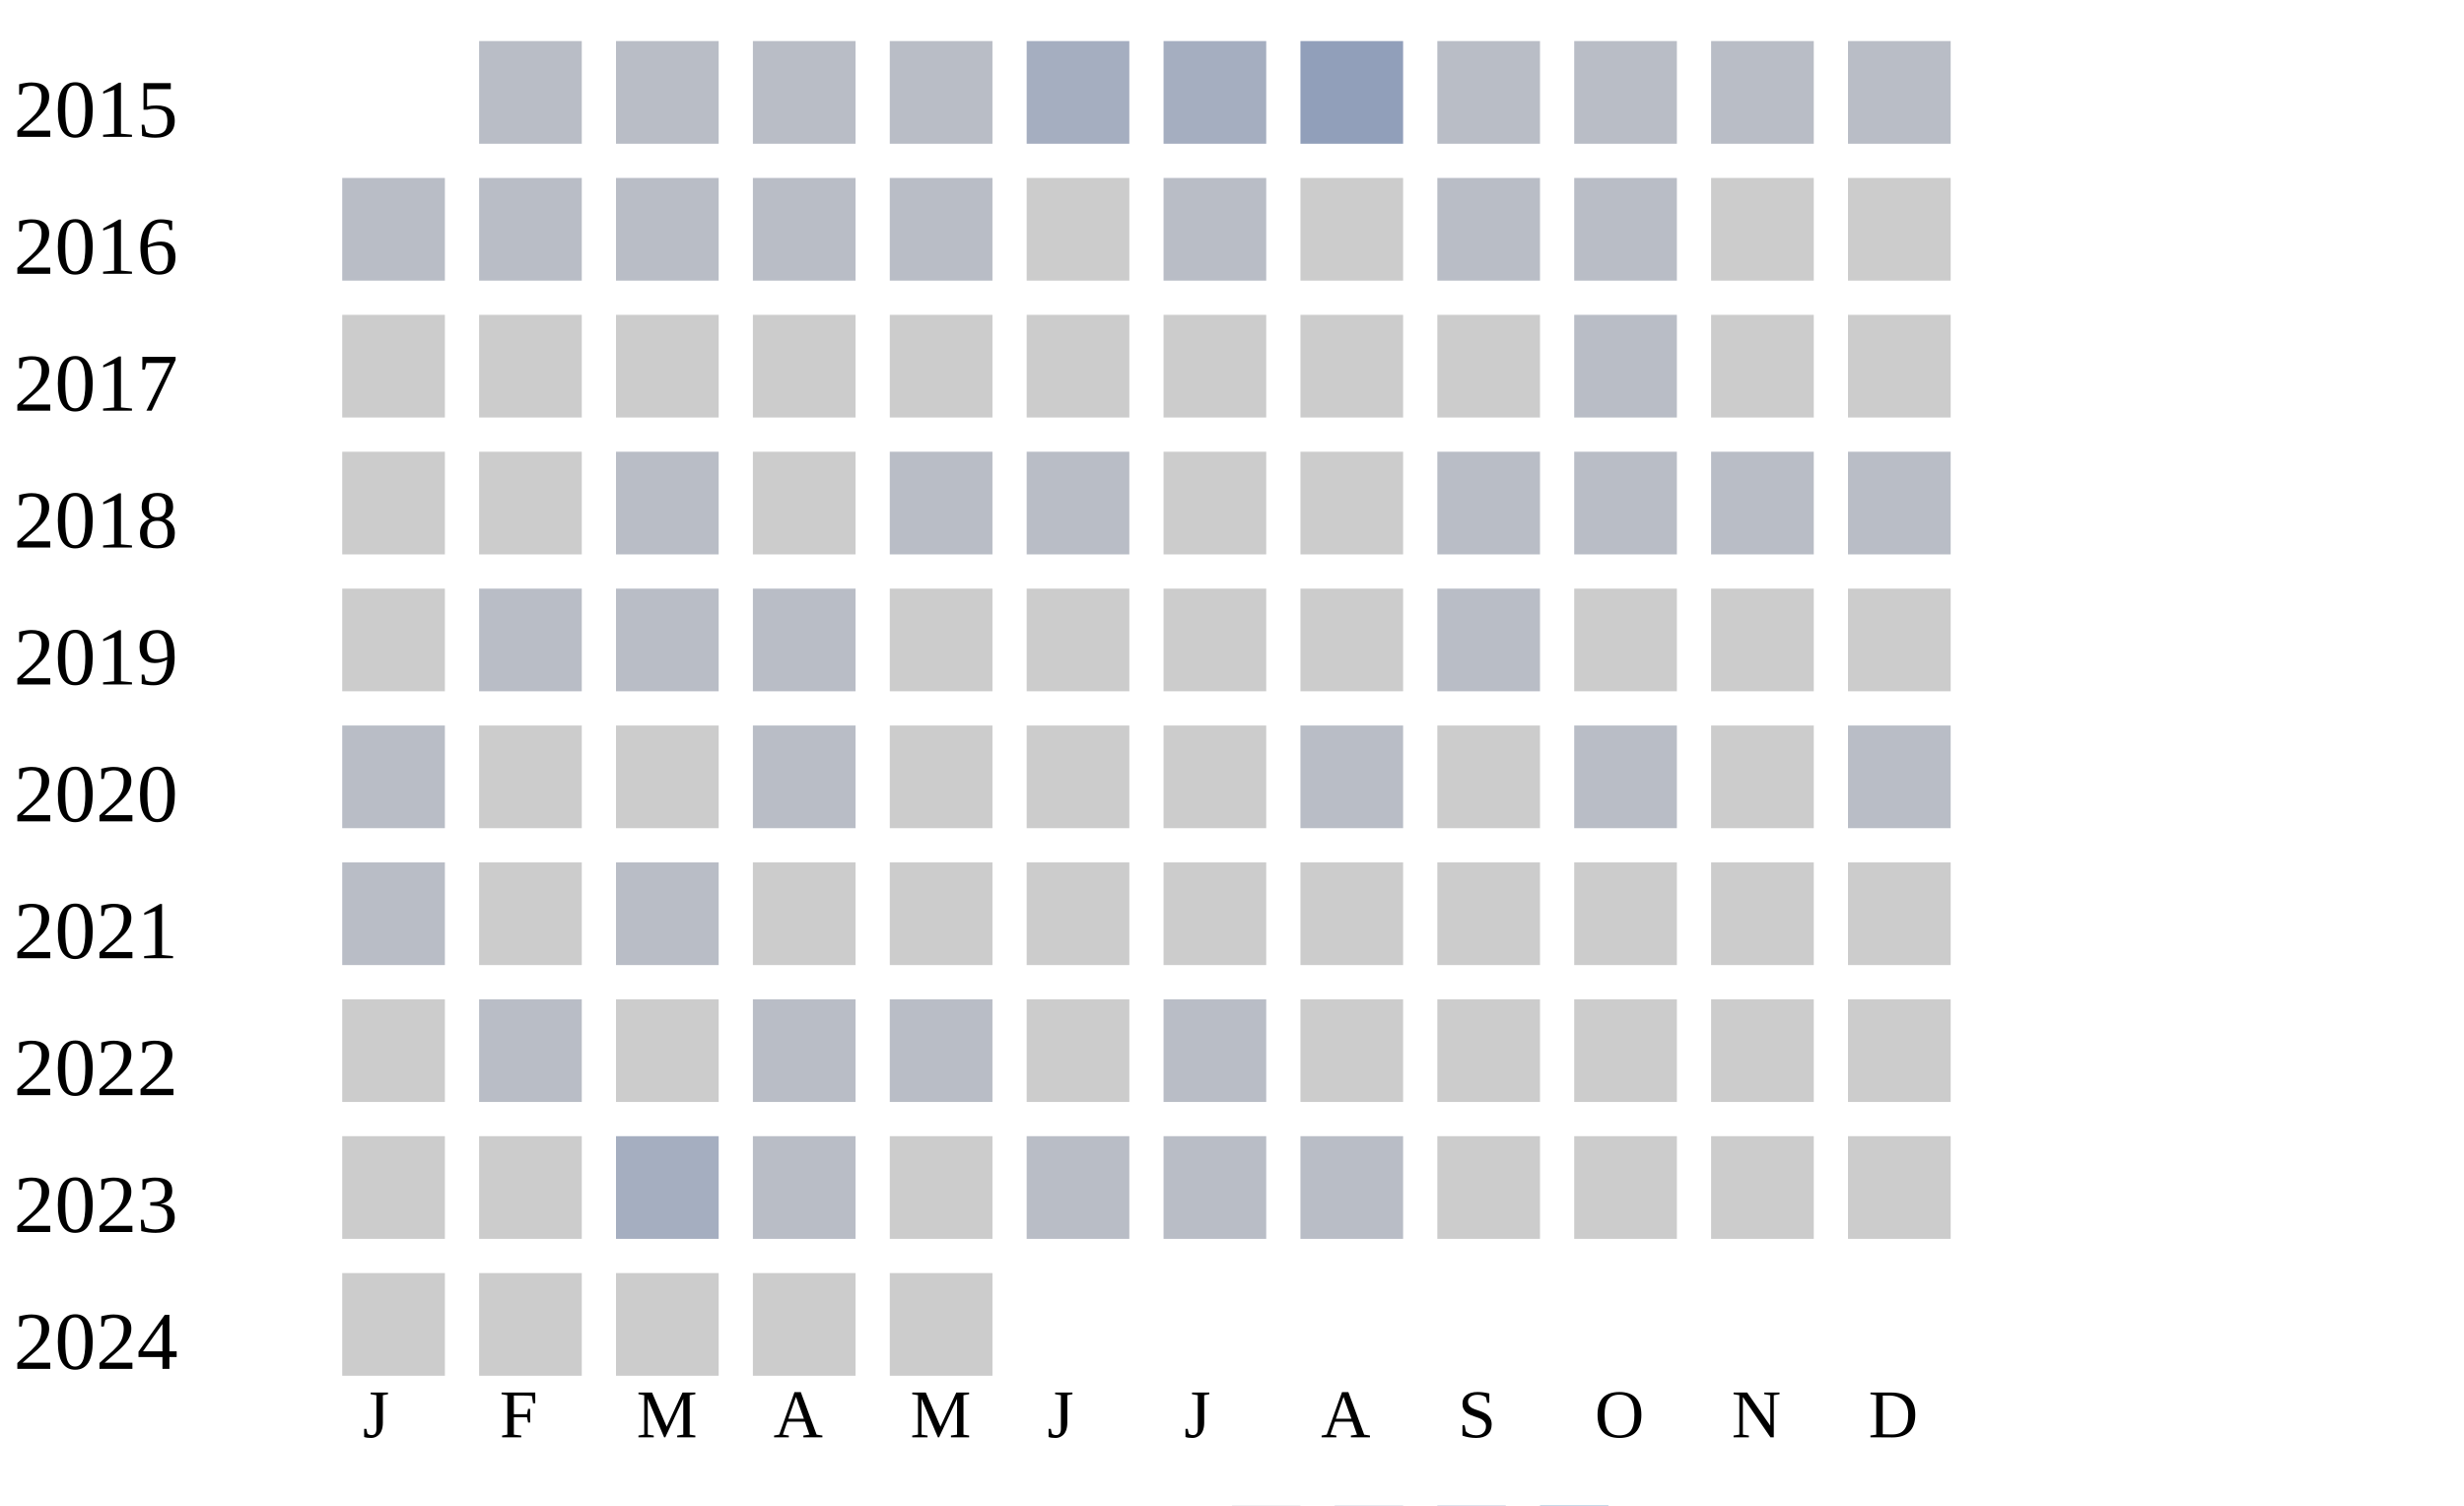
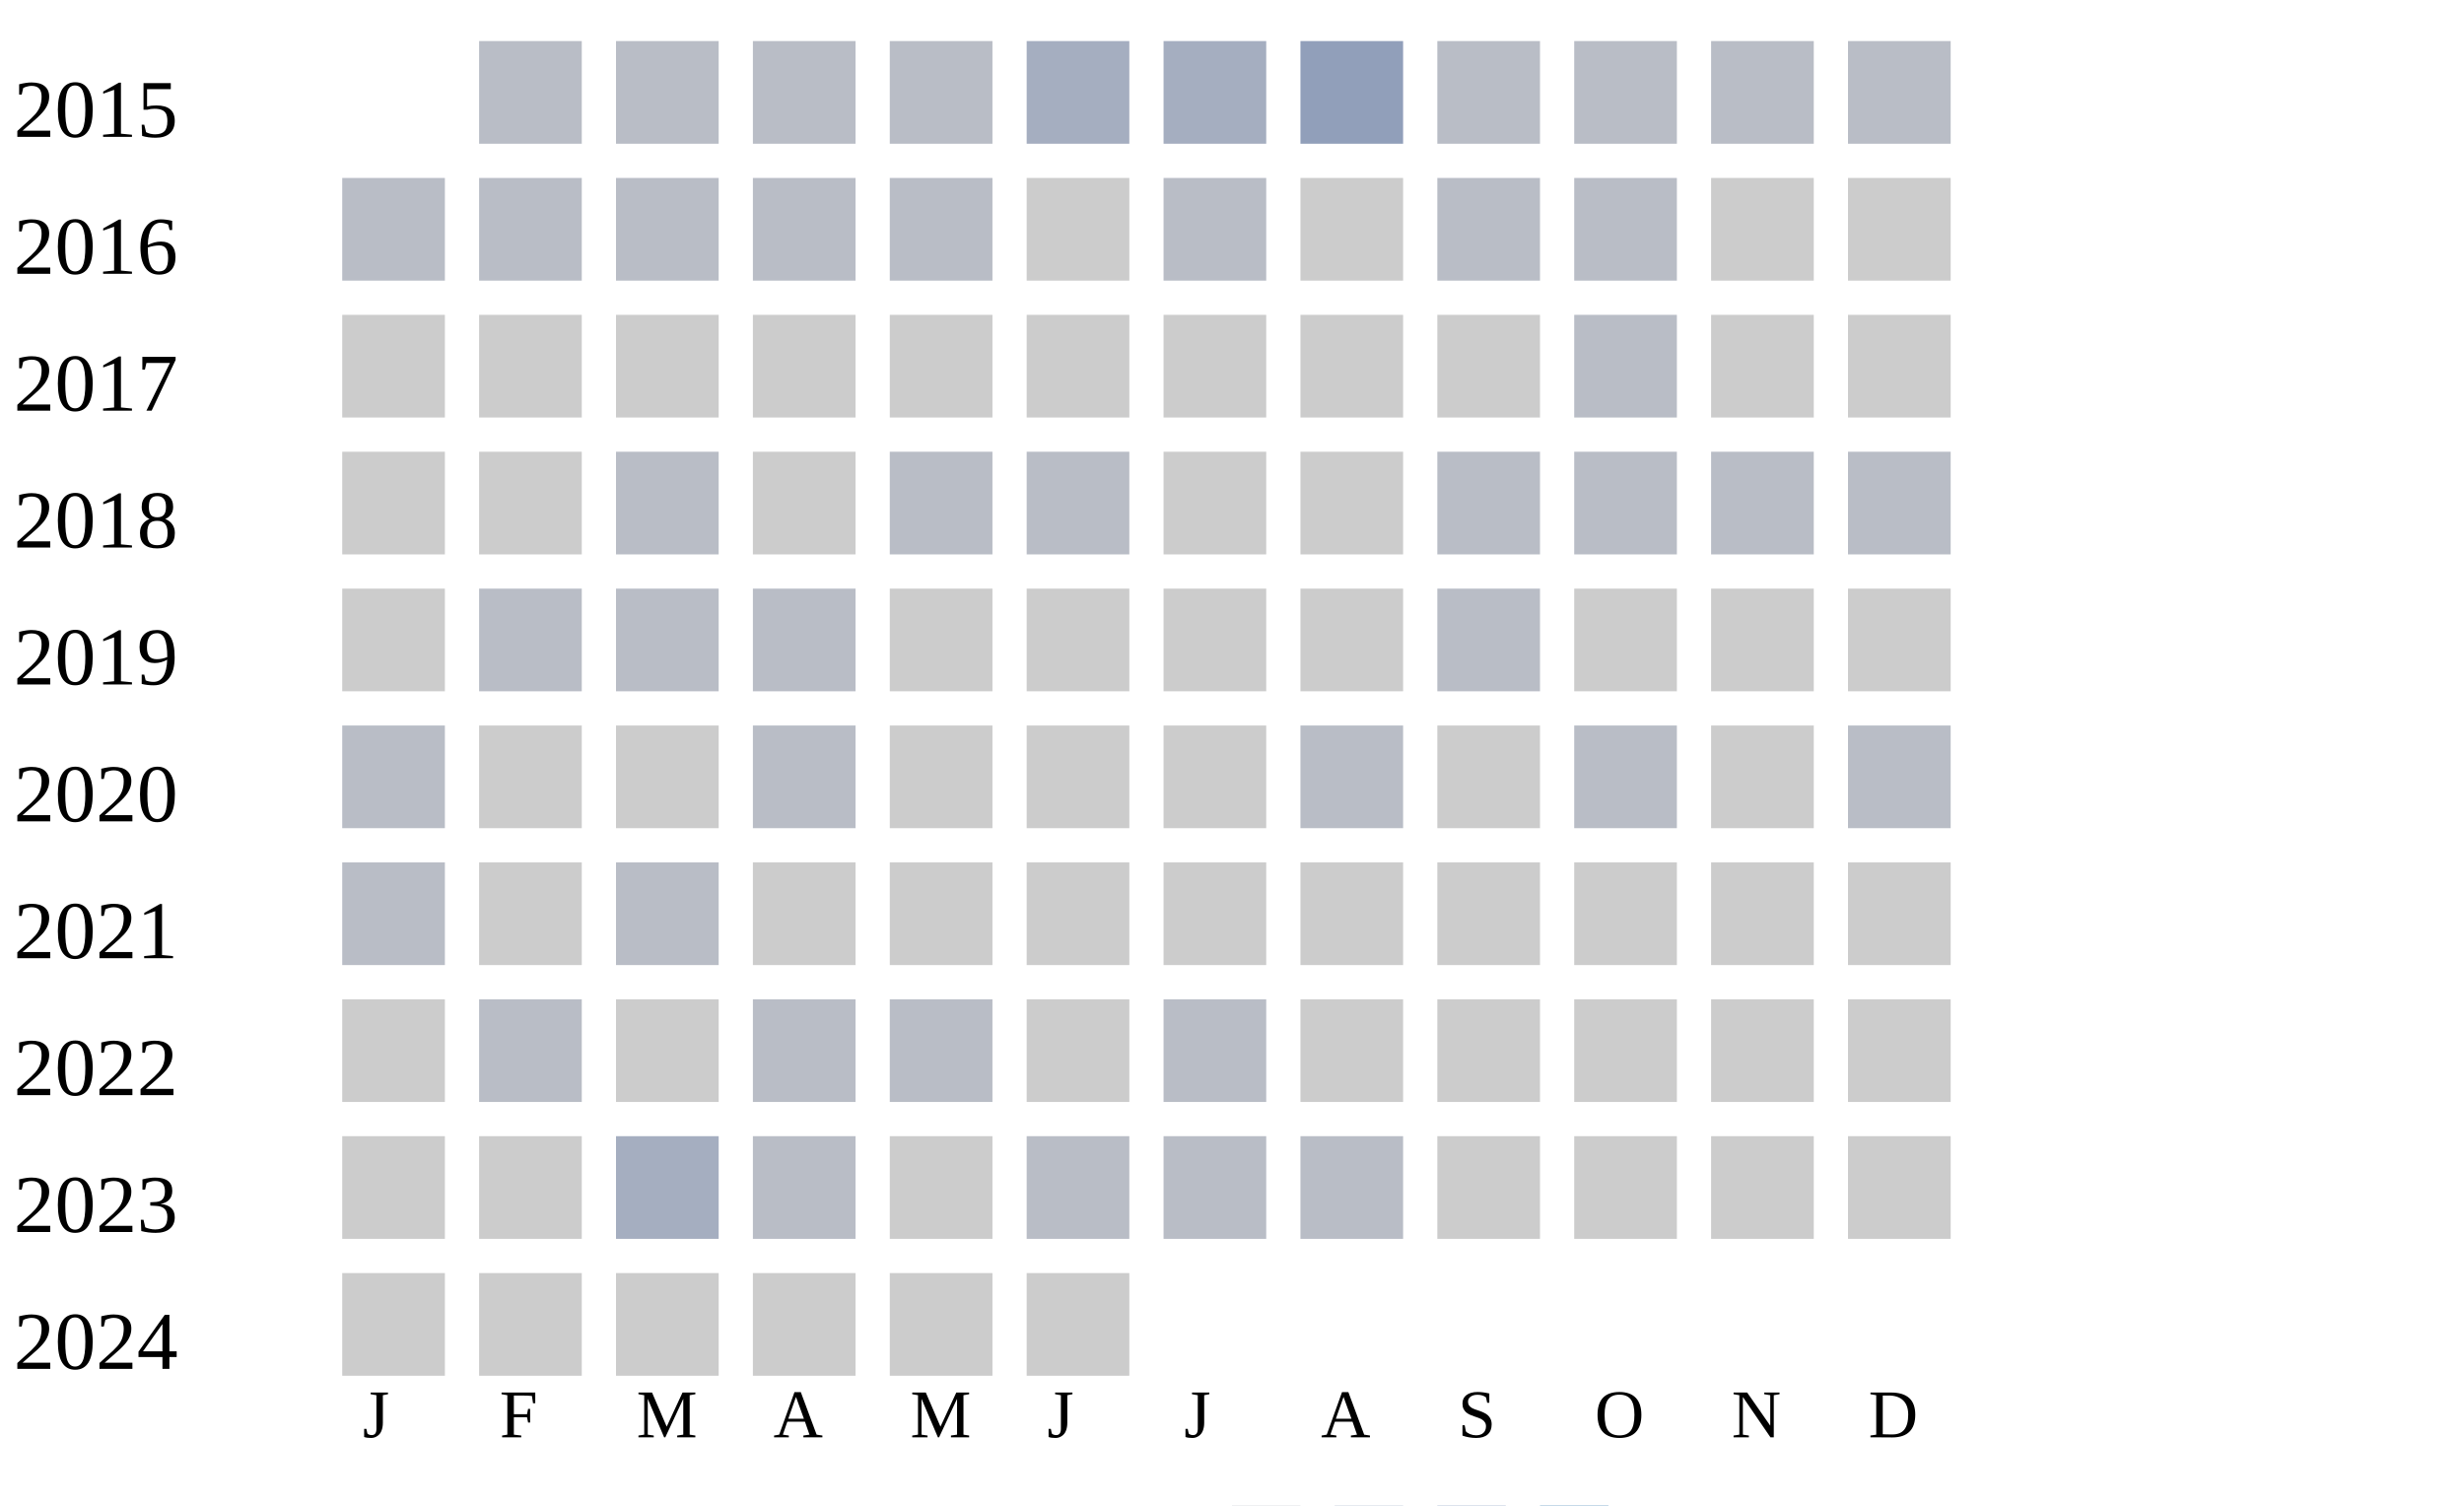
<svg xmlns="http://www.w3.org/2000/svg" width="360" height="220">
  <g transform="translate(0 0)">
    <text x="2" y="20">2015</text>
    <rect x="70" y="6" width="15" height="15" fill="#b9bdc6" />
    <rect x="90" y="6" width="15" height="15" fill="#b9bdc6" />
    <rect x="110" y="6" width="15" height="15" fill="#b9bdc6" />
    <rect x="130" y="6" width="15" height="15" fill="#b9bdc6" />
    <rect x="150" y="6" width="15" height="15" fill="#a5aec0" />
    <rect x="170" y="6" width="15" height="15" fill="#a5aec0" />
    <rect x="190" y="6" width="15" height="15" fill="#919fba" />
    <rect x="210" y="6" width="15" height="15" fill="#b9bdc6" />
    <rect x="230" y="6" width="15" height="15" fill="#b9bdc6" />
    <rect x="250" y="6" width="15" height="15" fill="#b9bdc6" />
    <rect x="270" y="6" width="15" height="15" fill="#b9bdc6" />
  </g>
  <g transform="translate(0 20)">
    <text x="2" y="20">2016</text>
    <rect x="50" y="6" width="15" height="15" fill="#b9bdc6" />
    <rect x="70" y="6" width="15" height="15" fill="#b9bdc6" />
    <rect x="90" y="6" width="15" height="15" fill="#b9bdc6" />
    <rect x="110" y="6" width="15" height="15" fill="#b9bdc6" />
    <rect x="130" y="6" width="15" height="15" fill="#b9bdc6" />
    <rect x="150" y="6" width="15" height="15" fill="#cccccc" />
    <rect x="170" y="6" width="15" height="15" fill="#b9bdc6" />
    <rect x="190" y="6" width="15" height="15" fill="#cccccc" />
    <rect x="210" y="6" width="15" height="15" fill="#b9bdc6" />
    <rect x="230" y="6" width="15" height="15" fill="#b9bdc6" />
    <rect x="250" y="6" width="15" height="15" fill="#cccccc" />
    <rect x="270" y="6" width="15" height="15" fill="#cccccc" />
  </g>
  <g transform="translate(0 40)">
    <text x="2" y="20">2017</text>
    <rect x="50" y="6" width="15" height="15" fill="#cccccc" />
    <rect x="70" y="6" width="15" height="15" fill="#cccccc" />
    <rect x="90" y="6" width="15" height="15" fill="#cccccc" />
    <rect x="110" y="6" width="15" height="15" fill="#cccccc" />
    <rect x="130" y="6" width="15" height="15" fill="#cccccc" />
    <rect x="150" y="6" width="15" height="15" fill="#cccccc" />
    <rect x="170" y="6" width="15" height="15" fill="#cccccc" />
    <rect x="190" y="6" width="15" height="15" fill="#cccccc" />
    <rect x="210" y="6" width="15" height="15" fill="#cccccc" />
    <rect x="230" y="6" width="15" height="15" fill="#b9bdc6" />
    <rect x="250" y="6" width="15" height="15" fill="#cccccc" />
    <rect x="270" y="6" width="15" height="15" fill="#cccccc" />
  </g>
  <g transform="translate(0 60)">
    <text x="2" y="20">2018</text>
    <rect x="50" y="6" width="15" height="15" fill="#cccccc" />
    <rect x="70" y="6" width="15" height="15" fill="#cccccc" />
    <rect x="90" y="6" width="15" height="15" fill="#b9bdc6" />
    <rect x="110" y="6" width="15" height="15" fill="#cccccc" />
    <rect x="130" y="6" width="15" height="15" fill="#b9bdc6" />
    <rect x="150" y="6" width="15" height="15" fill="#b9bdc6" />
    <rect x="170" y="6" width="15" height="15" fill="#cccccc" />
    <rect x="190" y="6" width="15" height="15" fill="#cccccc" />
    <rect x="210" y="6" width="15" height="15" fill="#b9bdc6" />
    <rect x="230" y="6" width="15" height="15" fill="#b9bdc6" />
    <rect x="250" y="6" width="15" height="15" fill="#b9bdc6" />
    <rect x="270" y="6" width="15" height="15" fill="#b9bdc6" />
  </g>
  <g transform="translate(0 80)">
    <text x="2" y="20">2019</text>
    <rect x="50" y="6" width="15" height="15" fill="#cccccc" />
    <rect x="70" y="6" width="15" height="15" fill="#b9bdc6" />
    <rect x="90" y="6" width="15" height="15" fill="#b9bdc6" />
    <rect x="110" y="6" width="15" height="15" fill="#b9bdc6" />
    <rect x="130" y="6" width="15" height="15" fill="#cccccc" />
    <rect x="150" y="6" width="15" height="15" fill="#cccccc" />
    <rect x="170" y="6" width="15" height="15" fill="#cccccc" />
    <rect x="190" y="6" width="15" height="15" fill="#cccccc" />
    <rect x="210" y="6" width="15" height="15" fill="#b9bdc6" />
    <rect x="230" y="6" width="15" height="15" fill="#cccccc" />
    <rect x="250" y="6" width="15" height="15" fill="#cccccc" />
    <rect x="270" y="6" width="15" height="15" fill="#cccccc" />
  </g>
  <g transform="translate(0 100)">
    <text x="2" y="20">2020</text>
    <rect x="50" y="6" width="15" height="15" fill="#b9bdc6" />
    <rect x="70" y="6" width="15" height="15" fill="#cccccc" />
    <rect x="90" y="6" width="15" height="15" fill="#cccccc" />
    <rect x="110" y="6" width="15" height="15" fill="#b9bdc6" />
    <rect x="130" y="6" width="15" height="15" fill="#cccccc" />
    <rect x="150" y="6" width="15" height="15" fill="#cccccc" />
    <rect x="170" y="6" width="15" height="15" fill="#cccccc" />
    <rect x="190" y="6" width="15" height="15" fill="#b9bdc6" />
    <rect x="210" y="6" width="15" height="15" fill="#cccccc" />
    <rect x="230" y="6" width="15" height="15" fill="#b9bdc6" />
    <rect x="250" y="6" width="15" height="15" fill="#cccccc" />
    <rect x="270" y="6" width="15" height="15" fill="#b9bdc6" />
  </g>
  <g transform="translate(0 120)">
    <text x="2" y="20">2021</text>
    <rect x="50" y="6" width="15" height="15" fill="#b9bdc6" />
    <rect x="70" y="6" width="15" height="15" fill="#cccccc" />
    <rect x="90" y="6" width="15" height="15" fill="#b9bdc6" />
    <rect x="110" y="6" width="15" height="15" fill="#cccccc" />
    <rect x="130" y="6" width="15" height="15" fill="#cccccc" />
    <rect x="150" y="6" width="15" height="15" fill="#cccccc" />
    <rect x="170" y="6" width="15" height="15" fill="#cccccc" />
    <rect x="190" y="6" width="15" height="15" fill="#cccccc" />
    <rect x="210" y="6" width="15" height="15" fill="#cccccc" />
    <rect x="230" y="6" width="15" height="15" fill="#cccccc" />
    <rect x="250" y="6" width="15" height="15" fill="#cccccc" />
    <rect x="270" y="6" width="15" height="15" fill="#cccccc" />
  </g>
  <g transform="translate(0 140)">
    <text x="2" y="20">2022</text>
    <rect x="50" y="6" width="15" height="15" fill="#cccccc" />
    <rect x="70" y="6" width="15" height="15" fill="#b9bdc6" />
    <rect x="90" y="6" width="15" height="15" fill="#cccccc" />
    <rect x="110" y="6" width="15" height="15" fill="#b9bdc6" />
    <rect x="130" y="6" width="15" height="15" fill="#b9bdc6" />
    <rect x="150" y="6" width="15" height="15" fill="#cccccc" />
    <rect x="170" y="6" width="15" height="15" fill="#b9bdc6" />
    <rect x="190" y="6" width="15" height="15" fill="#cccccc" />
    <rect x="210" y="6" width="15" height="15" fill="#cccccc" />
    <rect x="230" y="6" width="15" height="15" fill="#cccccc" />
    <rect x="250" y="6" width="15" height="15" fill="#cccccc" />
    <rect x="270" y="6" width="15" height="15" fill="#cccccc" />
  </g>
  <g transform="translate(0 160)">
    <text x="2" y="20">2023</text>
    <rect x="50" y="6" width="15" height="15" fill="#cccccc" />
    <rect x="70" y="6" width="15" height="15" fill="#cccccc" />
    <rect x="90" y="6" width="15" height="15" fill="#a5aec0" />
    <rect x="110" y="6" width="15" height="15" fill="#b9bdc6" />
    <rect x="130" y="6" width="15" height="15" fill="#cccccc" />
    <rect x="150" y="6" width="15" height="15" fill="#b9bdc6" />
    <rect x="170" y="6" width="15" height="15" fill="#b9bdc6" />
    <rect x="190" y="6" width="15" height="15" fill="#b9bdc6" />
    <rect x="210" y="6" width="15" height="15" fill="#cccccc" />
    <rect x="230" y="6" width="15" height="15" fill="#cccccc" />
    <rect x="250" y="6" width="15" height="15" fill="#cccccc" />
    <rect x="270" y="6" width="15" height="15" fill="#cccccc" />
  </g>
  <g transform="translate(0 180)">
    <text x="2" y="20">2024</text>
    <rect x="50" y="6" width="15" height="15" fill="#cccccc" />
    <rect x="70" y="6" width="15" height="15" fill="#cccccc" />
    <rect x="90" y="6" width="15" height="15" fill="#cccccc" />
    <rect x="110" y="6" width="15" height="15" fill="#cccccc" />
    <rect x="130" y="6" width="15" height="15" fill="#cccccc" />
+     <rect x="150" y="6" width="15" height="15" fill="#cccccc" />
  </g>
  <text style="font-size: 10px; text-align: center" x="53" y="210">J</text>
  <text style="font-size: 10px; text-align: center" x="73" y="210">F</text>
  <text style="font-size: 10px; text-align: center" x="93" y="210">M</text>
  <text style="font-size: 10px; text-align: center" x="113" y="210">A</text>
  <text style="font-size: 10px; text-align: center" x="133" y="210">M</text>
  <text style="font-size: 10px; text-align: center" x="153" y="210">J</text>
  <text style="font-size: 10px; text-align: center" x="173" y="210">J</text>
  <text style="font-size: 10px; text-align: center" x="193" y="210">A</text>
  <text style="font-size: 10px; text-align: center" x="213" y="210">S</text>
  <text style="font-size: 10px; text-align: center" x="233" y="210">O</text>
  <text style="font-size: 10px; text-align: center" x="253" y="210">N</text>
  <text style="font-size: 10px; text-align: center" x="273" y="210">D</text>
  <text style="font-size: 10px;" x="155" y="229">Less</text>
  <rect fill="#b9bdc6" width="10" height="10" x="180" y="220" />
  <rect fill="#919fba" width="10" height="10" x="195" y="220" />
  <rect fill="#6882ae" width="10" height="10" x="210" y="220" />
  <rect fill="#005a9c" width="10" height="10" x="225" y="220" />
  <text x="240" y="229" style="font-size: 10px;">More</text>
</svg>
